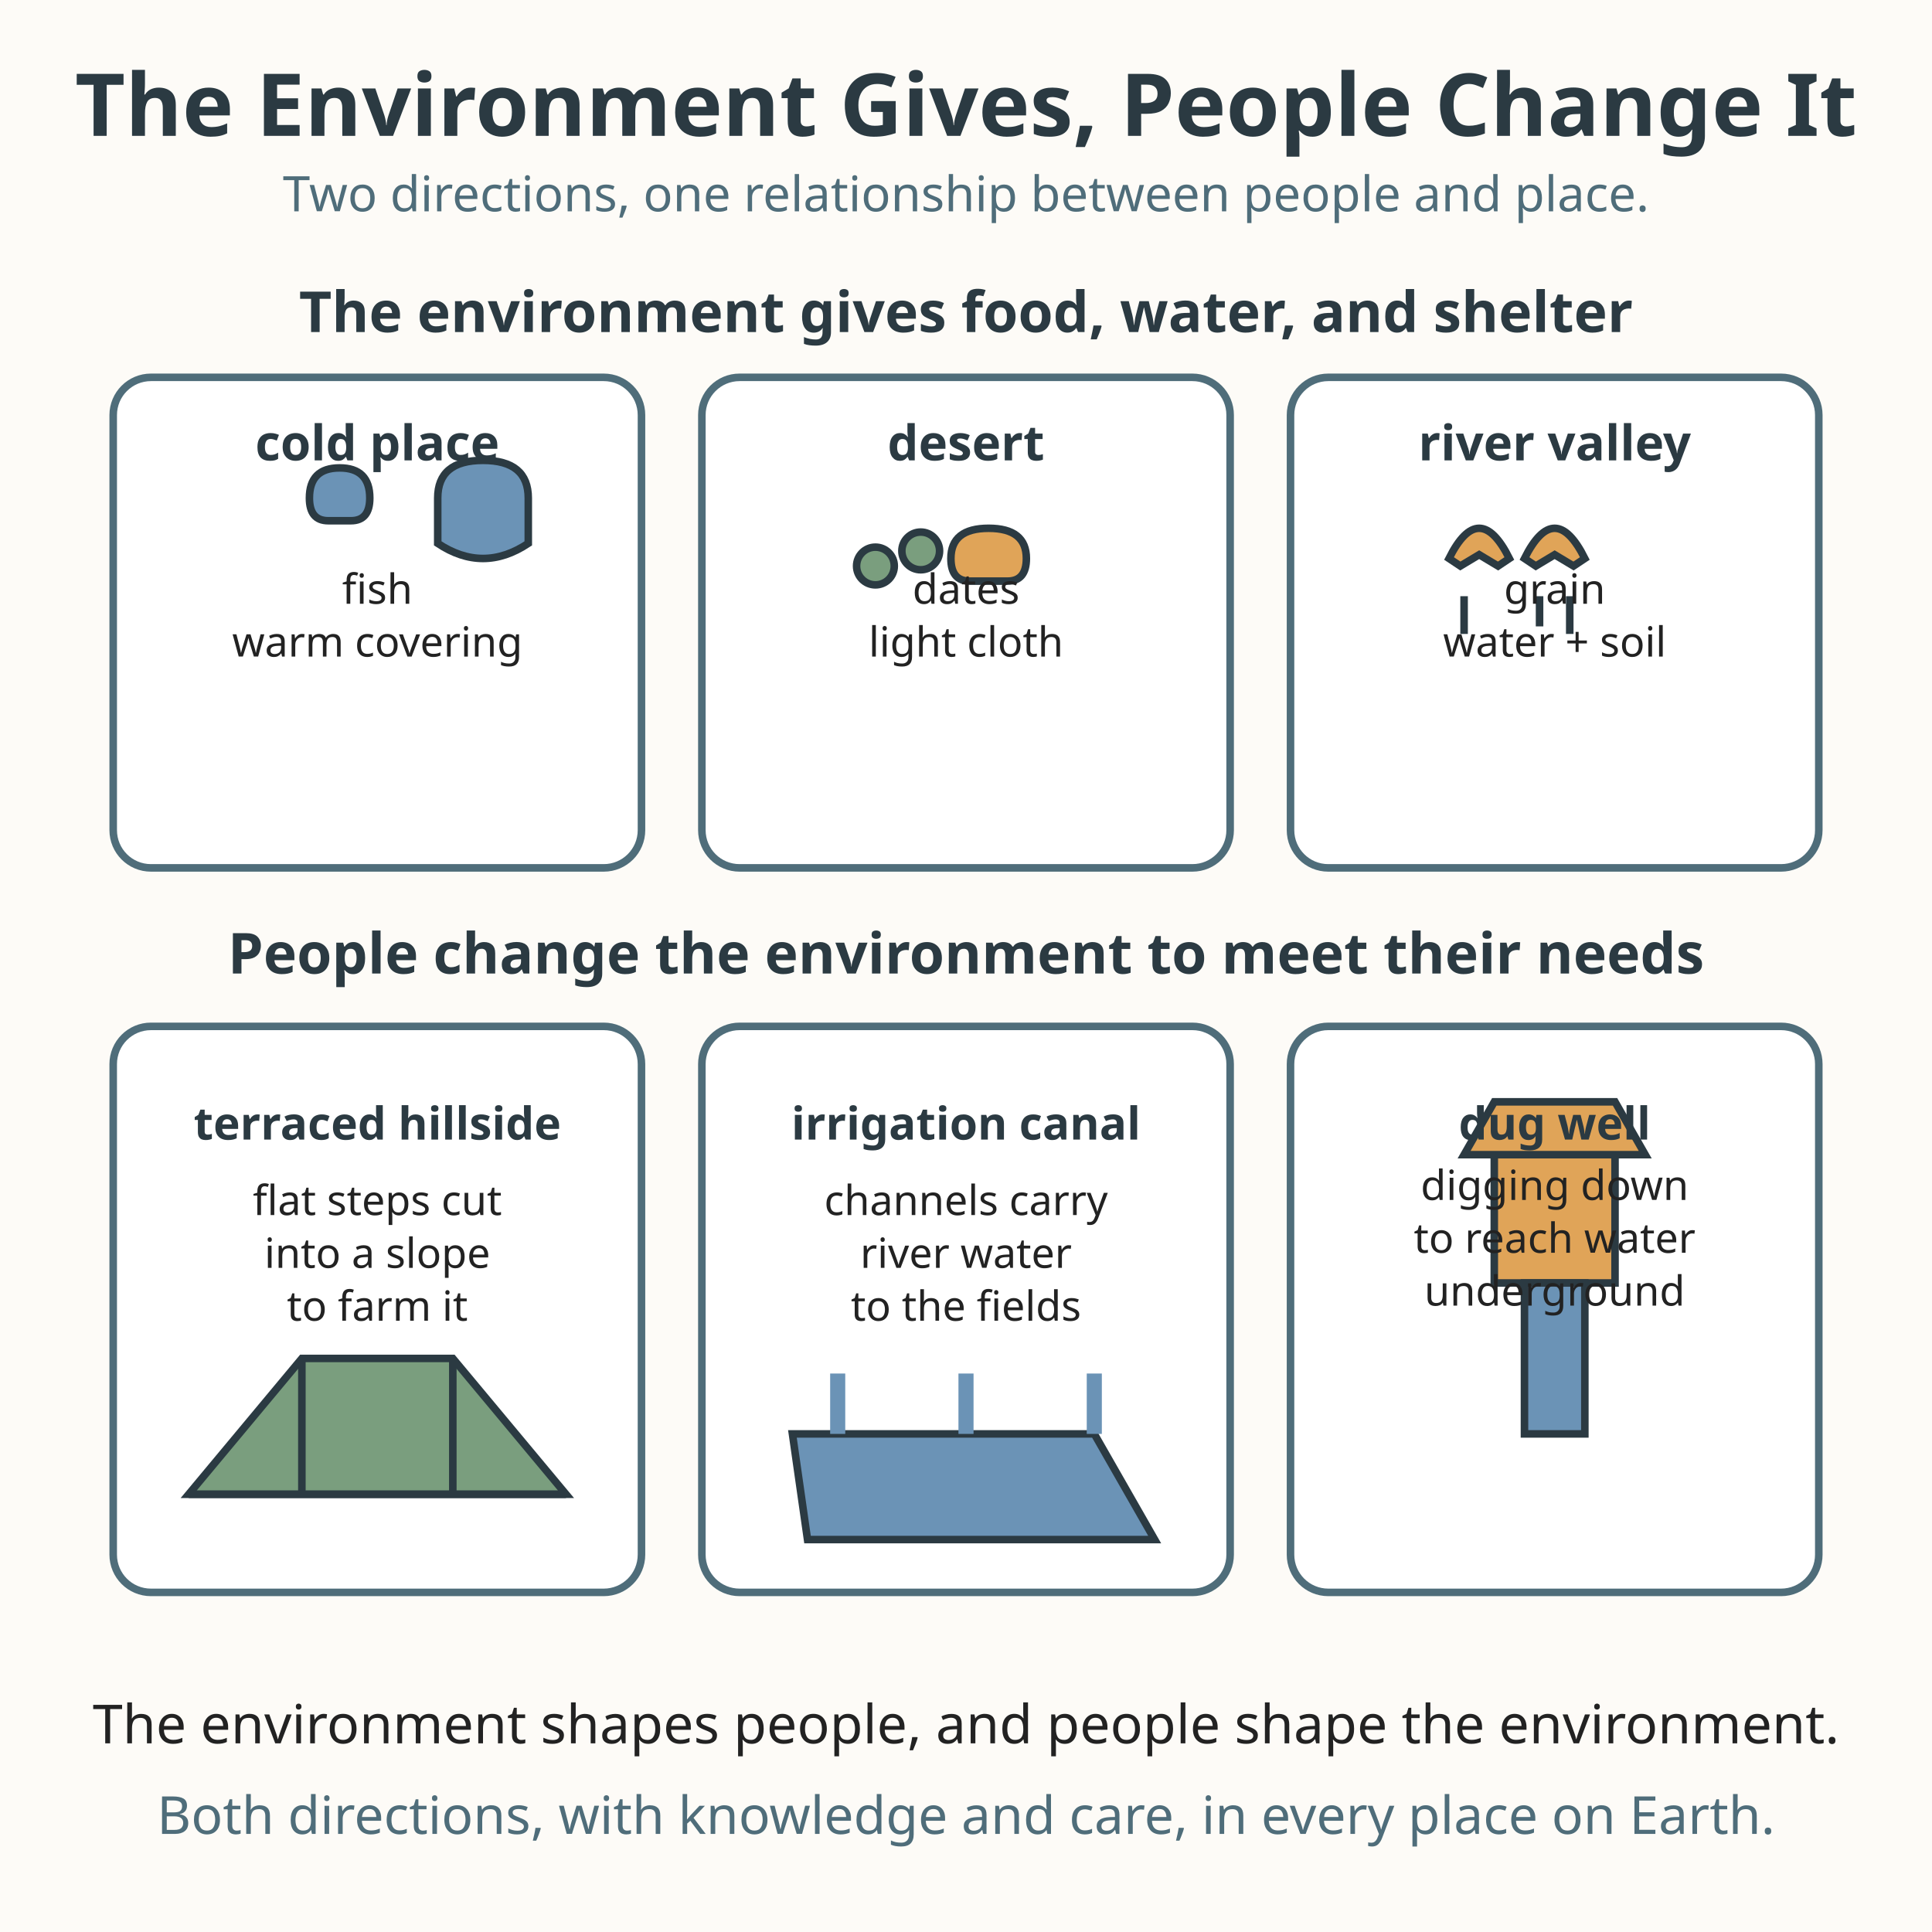
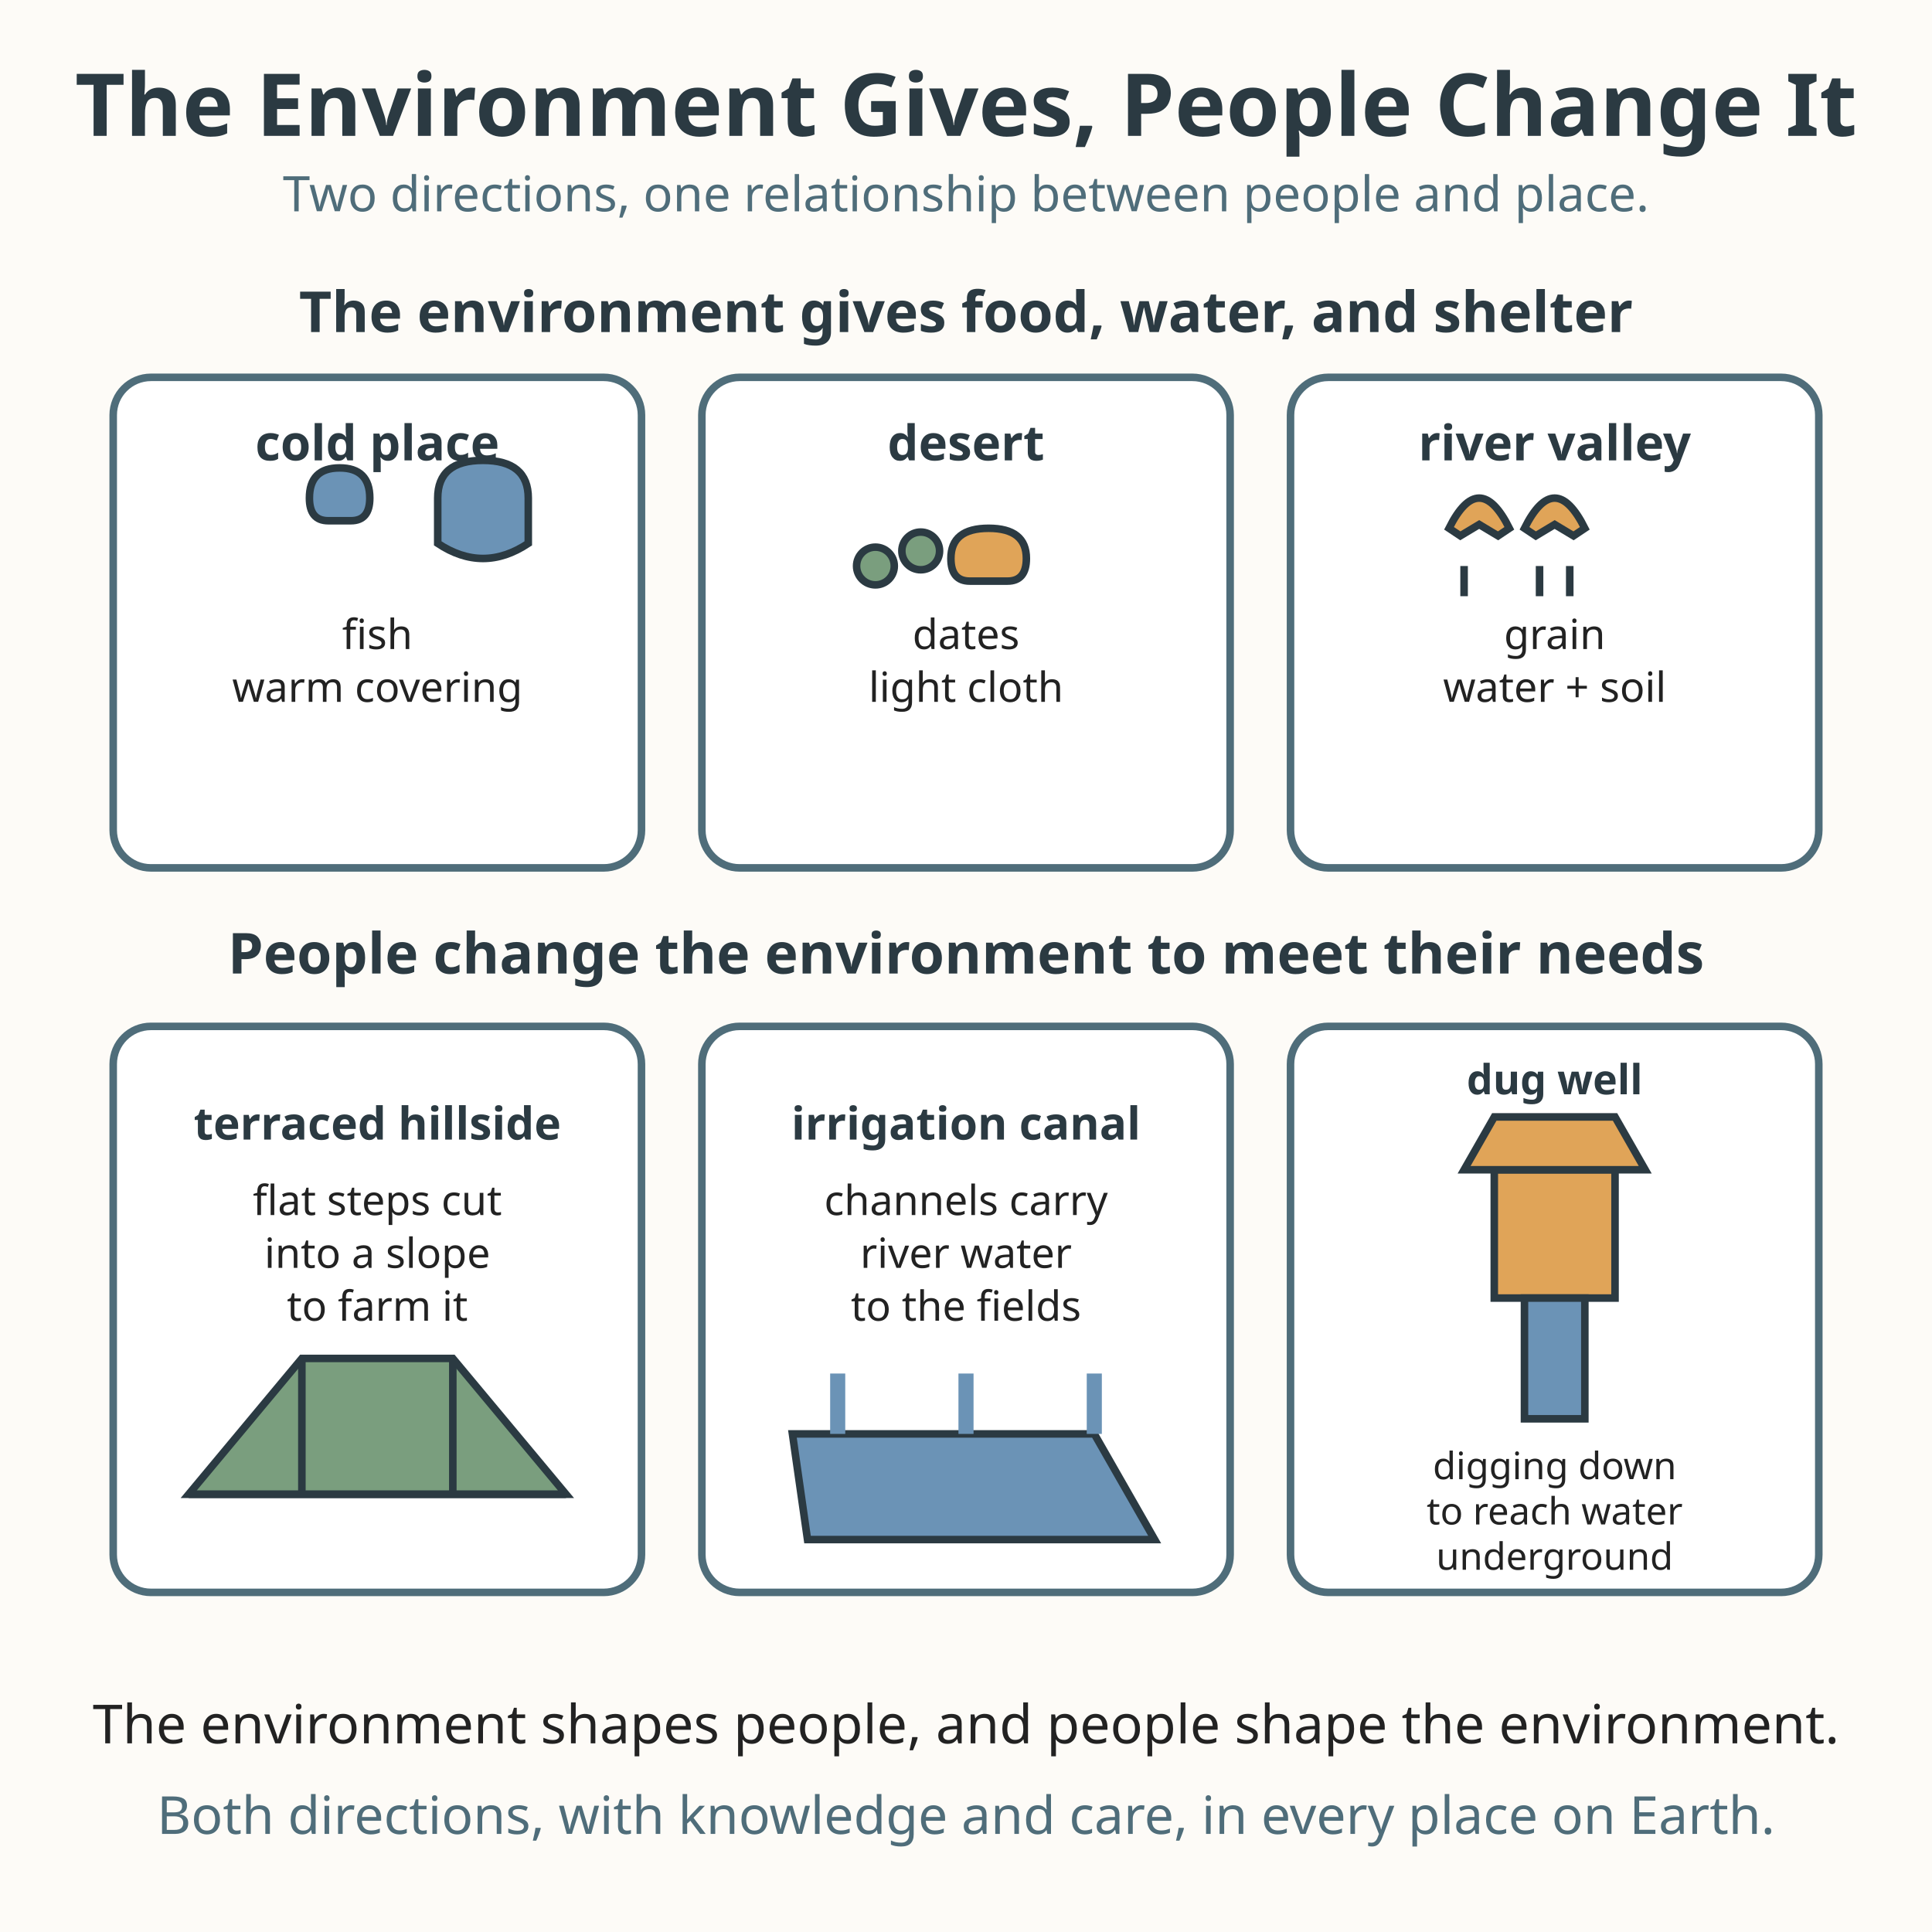
<svg xmlns="http://www.w3.org/2000/svg" viewBox="0 0 512 512" role="img" aria-labelledby="title-L-04-009-08-environment-gives-people-change desc-L-04-009-08-environment-gives-people-change">
  <rect width="512" height="512" fill="#fdfbf7" />
  <text x="256" y="36" text-anchor="middle" font-family="sans-serif" font-size="23" font-weight="bold" fill="#2b3a42">The Environment Gives, People Change It</text>
  <text x="256" y="56" text-anchor="middle" font-family="sans-serif" font-size="13" fill="#4f6d7a">Two directions, one relationship between people and place.</text>
  <text x="256" y="88" text-anchor="middle" font-family="sans-serif" font-size="15" font-weight="bold" fill="#2b3a42">The environment gives food, water, and shelter</text>
  <rect x="30" y="100" width="140" height="130" rx="10" fill="#ffffff" stroke="#4f6d7a" stroke-width="2" />
  <text x="100" y="122" text-anchor="middle" font-family="sans-serif" font-size="13" font-weight="bold" fill="#2b3a42">cold place</text>
  <path d="M82 132 q0 -8 8 -8 q8 0 8 8 q0 6 -5 6 l-6 0 q-5 0 -5 -6 Z" fill="#6b93b6" stroke="#2b3a42" stroke-width="2" />
  <path d="M116 132 q0 -10 12 -10 q12 0 12 10 l0 12 q-6 4 -12 4 q-6 0 -12 -4 Z" fill="#6b93b6" stroke="#2b3a42" stroke-width="2" />
-   <text x="100" y="160" text-anchor="middle" font-family="sans-serif" font-size="11" fill="#222222">fish</text>
-   <text x="100" y="174" text-anchor="middle" font-family="sans-serif" font-size="11" fill="#222222">warm covering</text>
+   <text x="100" y="172" text-anchor="middle" font-family="sans-serif" font-size="11" fill="#222222">fish</text>
+   <text x="100" y="186" text-anchor="middle" font-family="sans-serif" font-size="11" fill="#222222">warm covering</text>
  <rect x="186" y="100" width="140" height="130" rx="10" fill="#ffffff" stroke="#4f6d7a" stroke-width="2" />
  <text x="256" y="122" text-anchor="middle" font-family="sans-serif" font-size="13" font-weight="bold" fill="#2b3a42">desert</text>
  <circle cx="232" cy="150" r="5" fill="#7a9e7e" stroke="#2b3a42" stroke-width="2" />
  <circle cx="244" cy="146" r="5" fill="#7a9e7e" stroke="#2b3a42" stroke-width="2" />
  <path d="M262 140 q10 0 10 8 q0 6 -5 6 l-10 0 q-5 0 -5 -6 q0 -8 10 -8 Z" fill="#e0a458" stroke="#2b3a42" stroke-width="2" />
-   <text x="256" y="160" text-anchor="middle" font-family="sans-serif" font-size="11" fill="#222222">dates</text>
-   <text x="256" y="174" text-anchor="middle" font-family="sans-serif" font-size="11" fill="#222222">light cloth</text>
+   <text x="256" y="172" text-anchor="middle" font-family="sans-serif" font-size="11" fill="#222222">dates</text>
+   <text x="256" y="186" text-anchor="middle" font-family="sans-serif" font-size="11" fill="#222222">light cloth</text>
  <rect x="342" y="100" width="140" height="130" rx="10" fill="#ffffff" stroke="#4f6d7a" stroke-width="2" />
  <text x="412" y="122" text-anchor="middle" font-family="sans-serif" font-size="13" font-weight="bold" fill="#2b3a42">river valley</text>
-   <path d="M384 148 q4 -8 8 -8 q4 0 8 8 l-3 2 l-5 -3 l-5 3 Z" fill="#e0a458" stroke="#2b3a42" stroke-width="2" />
-   <path d="M404 148 q4 -8 8 -8 q4 0 8 8 l-3 2 l-5 -3 l-5 3 Z" fill="#e0a458" stroke="#2b3a42" stroke-width="2" />
-   <path d="M388 158 l0 10 M416 158 l0 10 M408 158 l0 8" stroke="#2b3a42" stroke-width="2" />
-   <text x="412" y="160" text-anchor="middle" font-family="sans-serif" font-size="11" fill="#222222">grain</text>
-   <text x="412" y="174" text-anchor="middle" font-family="sans-serif" font-size="11" fill="#222222">water + soil</text>
+   <path d="M384 140 q4 -8 8 -8 q4 0 8 8 l-3 2 l-5 -3 l-5 3 Z" fill="#e0a458" stroke="#2b3a42" stroke-width="2" />
+   <path d="M404 140 q4 -8 8 -8 q4 0 8 8 l-3 2 l-5 -3 l-5 3 Z" fill="#e0a458" stroke="#2b3a42" stroke-width="2" />
+   <path d="M388 150 l0 8 M416 150 l0 8 M408 150 l0 8" stroke="#2b3a42" stroke-width="2" />
+   <text x="412" y="172" text-anchor="middle" font-family="sans-serif" font-size="11" fill="#222222">grain</text>
+   <text x="412" y="186" text-anchor="middle" font-family="sans-serif" font-size="11" fill="#222222">water + soil</text>
  <text x="256" y="258" text-anchor="middle" font-family="sans-serif" font-size="15" font-weight="bold" fill="#2b3a42">People change the environment to meet their needs</text>
  <rect x="30" y="272" width="140" height="150" rx="10" fill="#ffffff" stroke="#4f6d7a" stroke-width="2" />
  <path d="M50 396 L80 360 L120 360 L150 396 Z" fill="#7a9e7e" stroke="#2b3a42" stroke-width="2" />
  <line x1="50" y1="396" x2="150" y2="396" stroke="#2b3a42" stroke-width="2" />
  <line x1="80" y1="360" x2="80" y2="396" stroke="#2b3a42" stroke-width="2" />
  <line x1="120" y1="360" x2="120" y2="396" stroke="#2b3a42" stroke-width="2" />
  <text x="100" y="302" text-anchor="middle" font-family="sans-serif" font-size="12" font-weight="bold" fill="#2b3a42">terraced hillside</text>
  <text x="100" y="322" text-anchor="middle" font-family="sans-serif" font-size="11" fill="#222222">flat steps cut</text>
  <text x="100" y="336" text-anchor="middle" font-family="sans-serif" font-size="11" fill="#222222">into a slope</text>
  <text x="100" y="350" text-anchor="middle" font-family="sans-serif" font-size="11" fill="#222222">to farm it</text>
  <rect x="186" y="272" width="140" height="150" rx="10" fill="#ffffff" stroke="#4f6d7a" stroke-width="2" />
  <path d="M48 0" stroke="none" />
  <path d="M210 380 L290 380 L306 408 L214 408 Z" fill="#6b93b6" stroke="#2b3a42" stroke-width="2" />
  <line x1="222" y1="380" x2="222" y2="364" stroke="#6b93b6" stroke-width="4" />
  <line x1="256" y1="380" x2="256" y2="364" stroke="#6b93b6" stroke-width="4" />
  <line x1="290" y1="380" x2="290" y2="364" stroke="#6b93b6" stroke-width="4" />
  <text x="256" y="302" text-anchor="middle" font-family="sans-serif" font-size="12" font-weight="bold" fill="#2b3a42">irrigation canal</text>
  <text x="256" y="322" text-anchor="middle" font-family="sans-serif" font-size="11" fill="#222222">channels carry</text>
  <text x="256" y="336" text-anchor="middle" font-family="sans-serif" font-size="11" fill="#222222">river water</text>
  <text x="256" y="350" text-anchor="middle" font-family="sans-serif" font-size="11" fill="#222222">to the fields</text>
  <rect x="342" y="272" width="140" height="150" rx="10" fill="#ffffff" stroke="#4f6d7a" stroke-width="2" />
-   <rect x="396" y="306" width="32" height="34" fill="#e0a458" stroke="#2b3a42" stroke-width="2" />
-   <path d="M388 306 L436 306 L428 292 L396 292 Z" fill="#e0a458" stroke="#2b3a42" stroke-width="2" />
-   <rect x="404" y="340" width="16" height="40" fill="#6b93b6" stroke="#2b3a42" stroke-width="2" />
-   <text x="412" y="302" text-anchor="middle" font-family="sans-serif" font-size="12" font-weight="bold" fill="#2b3a42">dug well</text>
-   <text x="412" y="318" text-anchor="middle" font-family="sans-serif" font-size="11" fill="#222222">digging down</text>
-   <text x="412" y="332" text-anchor="middle" font-family="sans-serif" font-size="11" fill="#222222">to reach water</text>
-   <text x="412" y="346" text-anchor="middle" font-family="sans-serif" font-size="11" fill="#222222">underground</text>
+   <rect x="396" y="310" width="32" height="34" fill="#e0a458" stroke="#2b3a42" stroke-width="2" />
+   <path d="M388 310 L436 310 L428 296 L396 296 Z" fill="#e0a458" stroke="#2b3a42" stroke-width="2" />
+   <rect x="404" y="344" width="16" height="32" fill="#6b93b6" stroke="#2b3a42" stroke-width="2" />
+   <text x="412" y="290" text-anchor="middle" font-family="sans-serif" font-size="11" font-weight="bold" fill="#2b3a42">dug well</text>
+   <text x="412" y="392" text-anchor="middle" font-family="sans-serif" font-size="10" fill="#222222">digging down</text>
+   <text x="412" y="404" text-anchor="middle" font-family="sans-serif" font-size="10" fill="#222222">to reach water</text>
+   <text x="412" y="416" text-anchor="middle" font-family="sans-serif" font-size="10" fill="#222222">underground</text>
  <text x="256" y="462" text-anchor="middle" font-family="sans-serif" font-size="14.3" fill="#222222">The environment shapes people, and people shape the environment.</text>
  <text x="256" y="486" text-anchor="middle" font-family="sans-serif" font-size="13.9" fill="#4f6d7a">Both directions, with knowledge and care, in every place on Earth.</text>
</svg>
